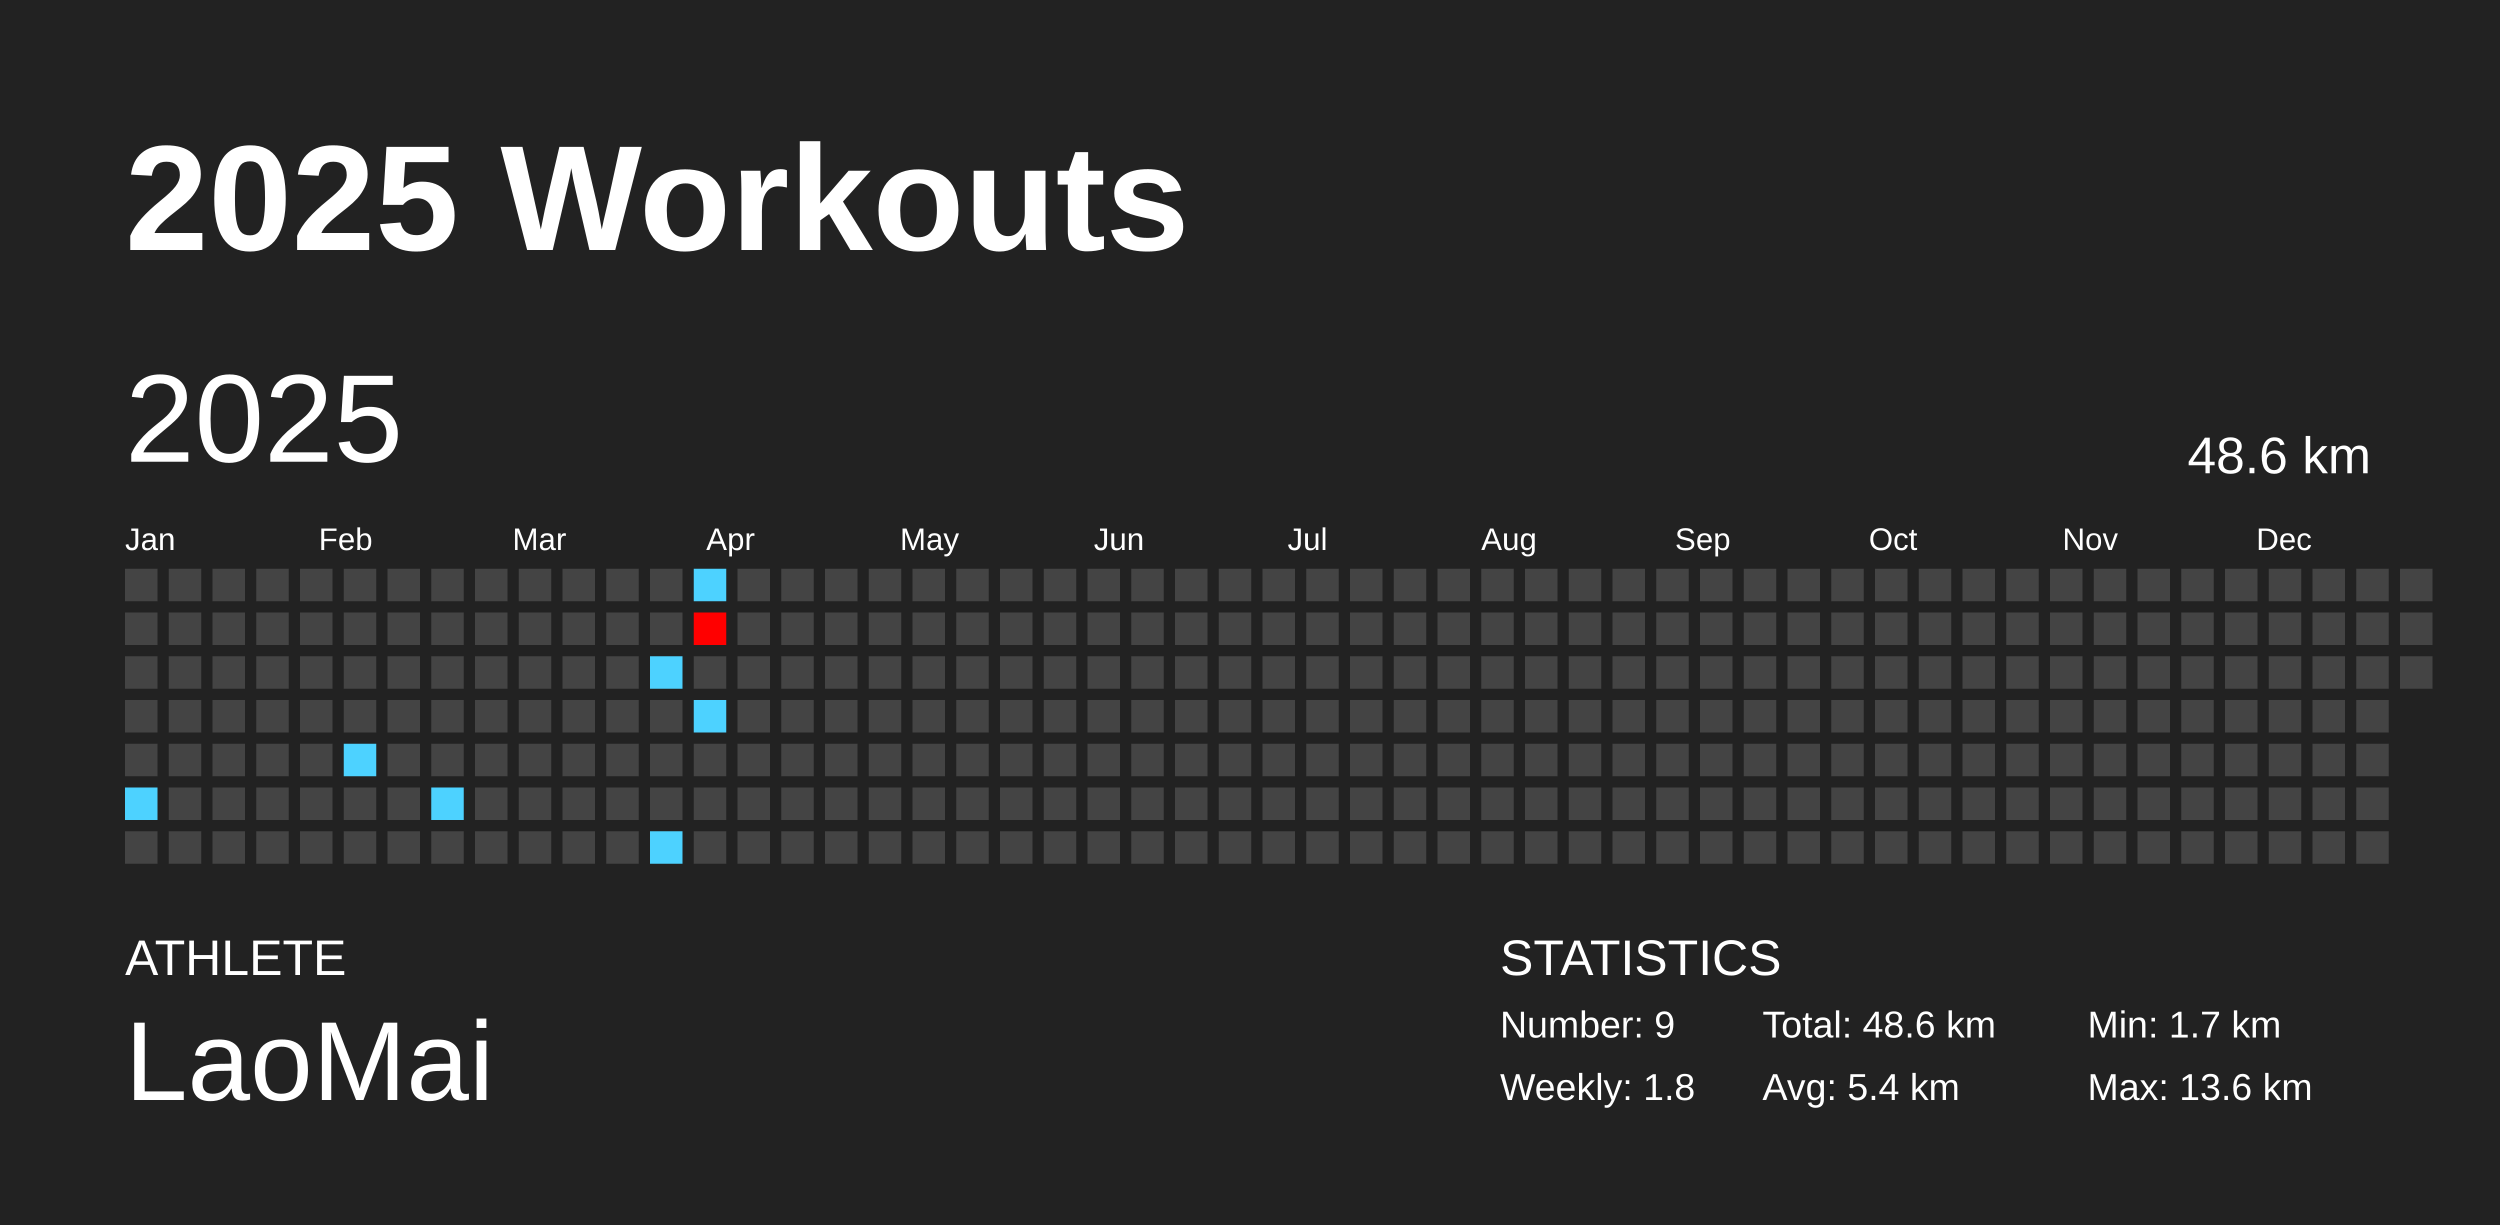
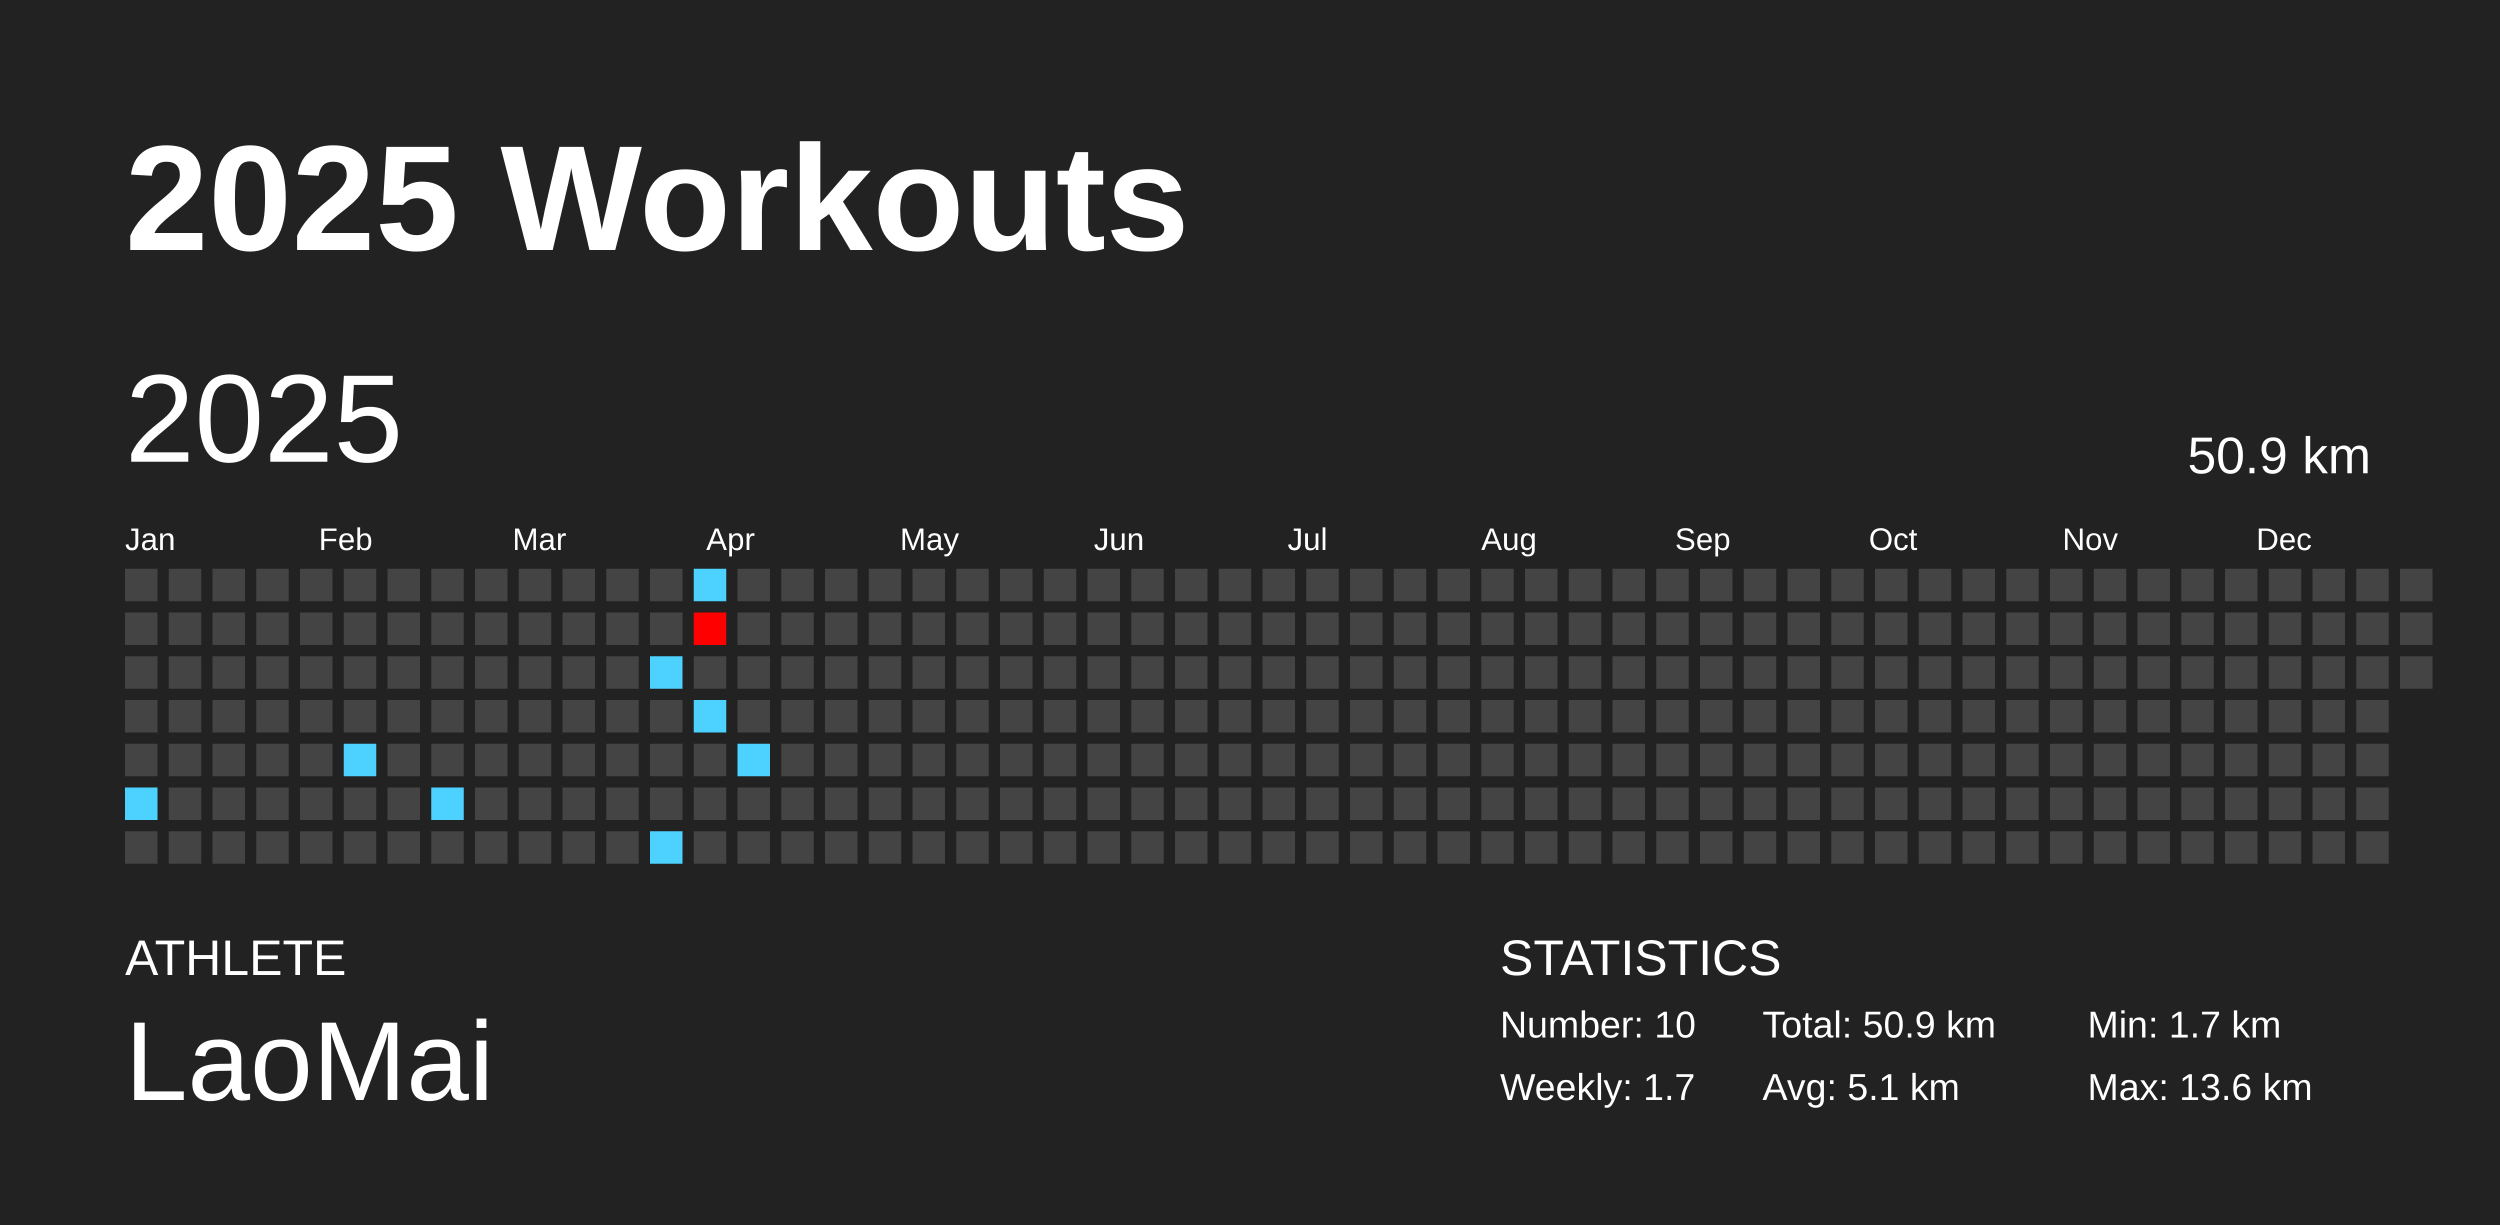
<svg xmlns="http://www.w3.org/2000/svg" baseProfile="full" height="98mm" version="1.1" viewBox="0,0,200,98" width="200mm">
  <defs />
  <rect fill="#222222" height="98" width="200" x="0" y="0" />
  <text fill="#FFFFFF" style="font-size:12px; font-family:Arial; font-weight:bold;" x="10" y="20">2025 Workouts</text>
  <text fill="#FFFFFF" style="font-size:4px; font-family:Arial" x="10" y="78">ATHLETE</text>
  <text fill="#FFFFFF" style="font-size:9px; font-family:Arial" x="10" y="88">LaoMai</text>
  <text fill="#FFFFFF" style="font-size:4px; font-family:Arial" x="120" y="78">STATISTICS</text>
-   <text fill="#FFFFFF" style="font-size:3px; font-family:Arial" x="120" y="83">Number: 9</text>
-   <text fill="#FFFFFF" style="font-size:3px; font-family:Arial" x="120" y="88">Weekly: 1.8</text>
-   <text fill="#FFFFFF" style="font-size:3px; font-family:Arial" x="141" y="83">Total: 48.6 km</text>
-   <text fill="#FFFFFF" style="font-size:3px; font-family:Arial" x="141" y="88">Avg: 5.4 km</text>
+   <text fill="#FFFFFF" style="font-size:3px; font-family:Arial" x="120" y="83">Number: 10</text>
+   <text fill="#FFFFFF" style="font-size:3px; font-family:Arial" x="120" y="88">Weekly: 1.7</text>
+   <text fill="#FFFFFF" style="font-size:3px; font-family:Arial" x="141" y="83">Total: 50.9 km</text>
+   <text fill="#FFFFFF" style="font-size:3px; font-family:Arial" x="141" y="88">Avg: 5.1 km</text>
  <text fill="#FFFFFF" style="font-size:3px; font-family:Arial" x="167" y="83">Min: 1.7 km</text>
  <text fill="#FFFFFF" style="font-size:3px; font-family:Arial" x="167" y="88">Max: 13.6 km</text>
  <text dominant-baseline="hanging" fill="#FFFFFF" style="font-size:10.0px; font-family:Arial;" x="10" y="30">2025</text>
-   <text dominant-baseline="hanging" fill="#FFFFFF" style="font-size:4.125px; font-family:Arial;" x="175" y="35">48.6 km</text>
+   <text dominant-baseline="hanging" fill="#FFFFFF" style="font-size:4.125px; font-family:Arial;" x="175" y="35">50.9 km</text>
  <text fill="#FFFFFF" style="font-size:2.5px; font-family:Arial" x="10.0" y="44">Jan</text>
  <text fill="#FFFFFF" style="font-size:2.5px; font-family:Arial" x="25.5" y="44">Feb</text>
  <text fill="#FFFFFF" style="font-size:2.5px; font-family:Arial" x="41.0" y="44">Mar</text>
  <text fill="#FFFFFF" style="font-size:2.5px; font-family:Arial" x="56.5" y="44">Apr</text>
  <text fill="#FFFFFF" style="font-size:2.5px; font-family:Arial" x="72.0" y="44">May</text>
  <text fill="#FFFFFF" style="font-size:2.5px; font-family:Arial" x="87.5" y="44">Jun</text>
  <text fill="#FFFFFF" style="font-size:2.5px; font-family:Arial" x="103.0" y="44">Jul</text>
  <text fill="#FFFFFF" style="font-size:2.5px; font-family:Arial" x="118.5" y="44">Aug</text>
  <text fill="#FFFFFF" style="font-size:2.5px; font-family:Arial" x="134.0" y="44">Sep</text>
  <text fill="#FFFFFF" style="font-size:2.5px; font-family:Arial" x="149.5" y="44">Oct</text>
  <text fill="#FFFFFF" style="font-size:2.5px; font-family:Arial" x="165.0" y="44">Nov</text>
  <text fill="#FFFFFF" style="font-size:2.5px; font-family:Arial" x="180.5" y="44">Dec</text>
  <rect fill="#444444" height="2.6" width="2.6" x="10.0" y="45.5" />
  <rect fill="#444444" height="2.6" width="2.6" x="10.0" y="49.0" />
  <rect fill="#444444" height="2.6" width="2.6" x="10.0" y="52.5" />
  <rect fill="#444444" height="2.6" width="2.6" x="10.0" y="56.0" />
  <rect fill="#444444" height="2.6" width="2.6" x="10.0" y="59.5" />
  <rect fill="#4dd2ff" height="2.6" width="2.6" x="10.0" y="63.0" />
  <rect fill="#444444" height="2.6" width="2.6" x="10.0" y="66.5" />
  <rect fill="#444444" height="2.6" width="2.6" x="13.5" y="45.5" />
  <rect fill="#444444" height="2.6" width="2.6" x="13.5" y="49.0" />
  <rect fill="#444444" height="2.6" width="2.6" x="13.5" y="52.5" />
  <rect fill="#444444" height="2.6" width="2.6" x="13.5" y="56.0" />
  <rect fill="#444444" height="2.6" width="2.6" x="13.5" y="59.5" />
  <rect fill="#444444" height="2.6" width="2.6" x="13.5" y="63.0" />
  <rect fill="#444444" height="2.6" width="2.6" x="13.5" y="66.5" />
  <rect fill="#444444" height="2.6" width="2.6" x="17.0" y="45.5" />
  <rect fill="#444444" height="2.6" width="2.6" x="17.0" y="49.0" />
  <rect fill="#444444" height="2.6" width="2.6" x="17.0" y="52.5" />
  <rect fill="#444444" height="2.6" width="2.6" x="17.0" y="56.0" />
  <rect fill="#444444" height="2.6" width="2.6" x="17.0" y="59.5" />
  <rect fill="#444444" height="2.6" width="2.6" x="17.0" y="63.0" />
  <rect fill="#444444" height="2.6" width="2.6" x="17.0" y="66.5" />
  <rect fill="#444444" height="2.6" width="2.6" x="20.5" y="45.5" />
  <rect fill="#444444" height="2.6" width="2.6" x="20.5" y="49.0" />
  <rect fill="#444444" height="2.6" width="2.6" x="20.5" y="52.5" />
  <rect fill="#444444" height="2.6" width="2.6" x="20.5" y="56.0" />
  <rect fill="#444444" height="2.6" width="2.6" x="20.5" y="59.5" />
  <rect fill="#444444" height="2.6" width="2.6" x="20.5" y="63.0" />
  <rect fill="#444444" height="2.6" width="2.6" x="20.5" y="66.5" />
  <rect fill="#444444" height="2.6" width="2.6" x="24.0" y="45.5" />
  <rect fill="#444444" height="2.6" width="2.6" x="24.0" y="49.0" />
  <rect fill="#444444" height="2.6" width="2.6" x="24.0" y="52.5" />
  <rect fill="#444444" height="2.6" width="2.6" x="24.0" y="56.0" />
  <rect fill="#444444" height="2.6" width="2.6" x="24.0" y="59.5" />
  <rect fill="#444444" height="2.6" width="2.6" x="24.0" y="63.0" />
  <rect fill="#444444" height="2.6" width="2.6" x="24.0" y="66.5" />
  <rect fill="#444444" height="2.6" width="2.6" x="27.5" y="45.5" />
  <rect fill="#444444" height="2.6" width="2.6" x="27.5" y="49.0" />
  <rect fill="#444444" height="2.6" width="2.6" x="27.5" y="52.5" />
  <rect fill="#444444" height="2.6" width="2.6" x="27.5" y="56.0" />
  <rect fill="#4dd2ff" height="2.6" width="2.6" x="27.5" y="59.5" />
  <rect fill="#444444" height="2.6" width="2.6" x="27.5" y="63.0" />
  <rect fill="#444444" height="2.6" width="2.6" x="27.5" y="66.5" />
  <rect fill="#444444" height="2.6" width="2.6" x="31.0" y="45.5" />
  <rect fill="#444444" height="2.6" width="2.6" x="31.0" y="49.0" />
  <rect fill="#444444" height="2.6" width="2.6" x="31.0" y="52.5" />
  <rect fill="#444444" height="2.6" width="2.6" x="31.0" y="56.0" />
  <rect fill="#444444" height="2.6" width="2.6" x="31.0" y="59.5" />
  <rect fill="#444444" height="2.6" width="2.6" x="31.0" y="63.0" />
  <rect fill="#444444" height="2.6" width="2.6" x="31.0" y="66.5" />
  <rect fill="#444444" height="2.6" width="2.6" x="34.5" y="45.5" />
  <rect fill="#444444" height="2.6" width="2.6" x="34.5" y="49.0" />
  <rect fill="#444444" height="2.6" width="2.6" x="34.5" y="52.5" />
  <rect fill="#444444" height="2.6" width="2.6" x="34.5" y="56.0" />
  <rect fill="#444444" height="2.6" width="2.6" x="34.5" y="59.5" />
  <rect fill="#4dd2ff" height="2.6" width="2.6" x="34.5" y="63.0" />
  <rect fill="#444444" height="2.6" width="2.6" x="34.5" y="66.5" />
  <rect fill="#444444" height="2.6" width="2.6" x="38.0" y="45.5" />
  <rect fill="#444444" height="2.6" width="2.6" x="38.0" y="49.0" />
  <rect fill="#444444" height="2.6" width="2.6" x="38.0" y="52.5" />
  <rect fill="#444444" height="2.6" width="2.6" x="38.0" y="56.0" />
  <rect fill="#444444" height="2.6" width="2.6" x="38.0" y="59.5" />
  <rect fill="#444444" height="2.6" width="2.6" x="38.0" y="63.0" />
  <rect fill="#444444" height="2.6" width="2.6" x="38.0" y="66.5" />
  <rect fill="#444444" height="2.6" width="2.6" x="41.5" y="45.5" />
  <rect fill="#444444" height="2.6" width="2.6" x="41.5" y="49.0" />
  <rect fill="#444444" height="2.6" width="2.6" x="41.5" y="52.5" />
  <rect fill="#444444" height="2.6" width="2.6" x="41.5" y="56.0" />
  <rect fill="#444444" height="2.6" width="2.6" x="41.5" y="59.5" />
  <rect fill="#444444" height="2.6" width="2.6" x="41.5" y="63.0" />
  <rect fill="#444444" height="2.6" width="2.6" x="41.5" y="66.5" />
  <rect fill="#444444" height="2.6" width="2.6" x="45.0" y="45.5" />
  <rect fill="#444444" height="2.6" width="2.6" x="45.0" y="49.0" />
  <rect fill="#444444" height="2.6" width="2.6" x="45.0" y="52.5" />
  <rect fill="#444444" height="2.6" width="2.6" x="45.0" y="56.0" />
  <rect fill="#444444" height="2.6" width="2.6" x="45.0" y="59.5" />
  <rect fill="#444444" height="2.6" width="2.6" x="45.0" y="63.0" />
  <rect fill="#444444" height="2.6" width="2.6" x="45.0" y="66.5" />
  <rect fill="#444444" height="2.6" width="2.6" x="48.5" y="45.5" />
  <rect fill="#444444" height="2.6" width="2.6" x="48.5" y="49.0" />
  <rect fill="#444444" height="2.6" width="2.6" x="48.5" y="52.5" />
  <rect fill="#444444" height="2.6" width="2.6" x="48.5" y="56.0" />
  <rect fill="#444444" height="2.6" width="2.6" x="48.5" y="59.5" />
  <rect fill="#444444" height="2.6" width="2.6" x="48.5" y="63.0" />
  <rect fill="#444444" height="2.6" width="2.6" x="48.5" y="66.5" />
  <rect fill="#444444" height="2.6" width="2.6" x="52.0" y="45.5" />
  <rect fill="#444444" height="2.6" width="2.6" x="52.0" y="49.0" />
  <rect fill="#4dd2ff" height="2.6" width="2.6" x="52.0" y="52.5" />
  <rect fill="#444444" height="2.6" width="2.6" x="52.0" y="56.0" />
  <rect fill="#444444" height="2.6" width="2.6" x="52.0" y="59.5" />
  <rect fill="#444444" height="2.6" width="2.6" x="52.0" y="63.0" />
  <rect fill="#4dd2ff" height="2.6" width="2.6" x="52.0" y="66.5" />
  <rect fill="#4dd2ff" height="2.6" width="2.6" x="55.5" y="45.5" />
  <rect fill="red" height="2.6" width="2.6" x="55.5" y="49.0" />
  <rect fill="#444444" height="2.6" width="2.6" x="55.5" y="52.5" />
  <rect fill="#4dd2ff" height="2.6" width="2.6" x="55.5" y="56.0" />
  <rect fill="#444444" height="2.6" width="2.6" x="55.5" y="59.5" />
  <rect fill="#444444" height="2.6" width="2.6" x="55.5" y="63.0" />
  <rect fill="#444444" height="2.6" width="2.6" x="55.5" y="66.5" />
  <rect fill="#444444" height="2.6" width="2.6" x="59.0" y="45.5" />
  <rect fill="#444444" height="2.6" width="2.6" x="59.0" y="49.0" />
  <rect fill="#444444" height="2.6" width="2.6" x="59.0" y="52.5" />
  <rect fill="#444444" height="2.6" width="2.6" x="59.0" y="56.0" />
-   <rect fill="#444444" height="2.6" width="2.6" x="59.0" y="59.5" />
+   <rect fill="#4dd2ff" height="2.6" width="2.6" x="59.0" y="59.5" />
  <rect fill="#444444" height="2.6" width="2.6" x="59.0" y="63.0" />
  <rect fill="#444444" height="2.6" width="2.6" x="59.0" y="66.5" />
  <rect fill="#444444" height="2.6" width="2.6" x="62.5" y="45.5" />
  <rect fill="#444444" height="2.6" width="2.6" x="62.5" y="49.0" />
  <rect fill="#444444" height="2.6" width="2.6" x="62.5" y="52.5" />
  <rect fill="#444444" height="2.6" width="2.6" x="62.5" y="56.0" />
  <rect fill="#444444" height="2.6" width="2.6" x="62.5" y="59.5" />
  <rect fill="#444444" height="2.6" width="2.6" x="62.5" y="63.0" />
  <rect fill="#444444" height="2.6" width="2.6" x="62.5" y="66.5" />
  <rect fill="#444444" height="2.6" width="2.6" x="66.0" y="45.5" />
  <rect fill="#444444" height="2.6" width="2.6" x="66.0" y="49.0" />
  <rect fill="#444444" height="2.6" width="2.6" x="66.0" y="52.5" />
  <rect fill="#444444" height="2.6" width="2.6" x="66.0" y="56.0" />
  <rect fill="#444444" height="2.6" width="2.6" x="66.0" y="59.5" />
  <rect fill="#444444" height="2.6" width="2.6" x="66.0" y="63.0" />
  <rect fill="#444444" height="2.6" width="2.6" x="66.0" y="66.5" />
  <rect fill="#444444" height="2.6" width="2.6" x="69.5" y="45.5" />
  <rect fill="#444444" height="2.6" width="2.6" x="69.5" y="49.0" />
  <rect fill="#444444" height="2.6" width="2.6" x="69.5" y="52.5" />
  <rect fill="#444444" height="2.6" width="2.6" x="69.5" y="56.0" />
  <rect fill="#444444" height="2.6" width="2.6" x="69.5" y="59.5" />
  <rect fill="#444444" height="2.6" width="2.6" x="69.5" y="63.0" />
  <rect fill="#444444" height="2.6" width="2.6" x="69.5" y="66.5" />
  <rect fill="#444444" height="2.6" width="2.6" x="73.0" y="45.5" />
  <rect fill="#444444" height="2.6" width="2.6" x="73.0" y="49.0" />
  <rect fill="#444444" height="2.6" width="2.6" x="73.0" y="52.5" />
  <rect fill="#444444" height="2.6" width="2.6" x="73.0" y="56.0" />
  <rect fill="#444444" height="2.6" width="2.6" x="73.0" y="59.5" />
  <rect fill="#444444" height="2.6" width="2.6" x="73.0" y="63.0" />
  <rect fill="#444444" height="2.6" width="2.6" x="73.0" y="66.5" />
  <rect fill="#444444" height="2.6" width="2.6" x="76.5" y="45.5" />
  <rect fill="#444444" height="2.6" width="2.6" x="76.5" y="49.0" />
  <rect fill="#444444" height="2.6" width="2.6" x="76.5" y="52.5" />
  <rect fill="#444444" height="2.6" width="2.6" x="76.5" y="56.0" />
  <rect fill="#444444" height="2.6" width="2.6" x="76.5" y="59.5" />
  <rect fill="#444444" height="2.6" width="2.6" x="76.5" y="63.0" />
  <rect fill="#444444" height="2.6" width="2.6" x="76.5" y="66.5" />
  <rect fill="#444444" height="2.6" width="2.6" x="80.0" y="45.5" />
  <rect fill="#444444" height="2.6" width="2.6" x="80.0" y="49.0" />
  <rect fill="#444444" height="2.6" width="2.6" x="80.0" y="52.5" />
  <rect fill="#444444" height="2.6" width="2.6" x="80.0" y="56.0" />
  <rect fill="#444444" height="2.6" width="2.6" x="80.0" y="59.5" />
  <rect fill="#444444" height="2.6" width="2.6" x="80.0" y="63.0" />
  <rect fill="#444444" height="2.6" width="2.6" x="80.0" y="66.5" />
  <rect fill="#444444" height="2.6" width="2.6" x="83.5" y="45.5" />
  <rect fill="#444444" height="2.6" width="2.6" x="83.5" y="49.0" />
  <rect fill="#444444" height="2.6" width="2.6" x="83.5" y="52.5" />
  <rect fill="#444444" height="2.6" width="2.6" x="83.5" y="56.0" />
  <rect fill="#444444" height="2.6" width="2.6" x="83.5" y="59.5" />
  <rect fill="#444444" height="2.6" width="2.6" x="83.5" y="63.0" />
  <rect fill="#444444" height="2.6" width="2.6" x="83.5" y="66.5" />
  <rect fill="#444444" height="2.6" width="2.6" x="87.0" y="45.5" />
  <rect fill="#444444" height="2.6" width="2.6" x="87.0" y="49.0" />
  <rect fill="#444444" height="2.6" width="2.6" x="87.0" y="52.5" />
  <rect fill="#444444" height="2.6" width="2.6" x="87.0" y="56.0" />
  <rect fill="#444444" height="2.6" width="2.6" x="87.0" y="59.5" />
  <rect fill="#444444" height="2.6" width="2.6" x="87.0" y="63.0" />
  <rect fill="#444444" height="2.6" width="2.6" x="87.0" y="66.5" />
  <rect fill="#444444" height="2.6" width="2.6" x="90.5" y="45.5" />
  <rect fill="#444444" height="2.6" width="2.6" x="90.5" y="49.0" />
  <rect fill="#444444" height="2.6" width="2.6" x="90.5" y="52.5" />
  <rect fill="#444444" height="2.6" width="2.6" x="90.5" y="56.0" />
  <rect fill="#444444" height="2.6" width="2.6" x="90.5" y="59.5" />
  <rect fill="#444444" height="2.6" width="2.6" x="90.5" y="63.0" />
  <rect fill="#444444" height="2.6" width="2.6" x="90.5" y="66.5" />
  <rect fill="#444444" height="2.6" width="2.6" x="94.0" y="45.5" />
  <rect fill="#444444" height="2.6" width="2.6" x="94.0" y="49.0" />
  <rect fill="#444444" height="2.6" width="2.6" x="94.0" y="52.5" />
  <rect fill="#444444" height="2.6" width="2.6" x="94.0" y="56.0" />
  <rect fill="#444444" height="2.6" width="2.6" x="94.0" y="59.5" />
  <rect fill="#444444" height="2.6" width="2.6" x="94.0" y="63.0" />
  <rect fill="#444444" height="2.6" width="2.6" x="94.0" y="66.5" />
  <rect fill="#444444" height="2.6" width="2.6" x="97.5" y="45.5" />
  <rect fill="#444444" height="2.6" width="2.6" x="97.5" y="49.0" />
  <rect fill="#444444" height="2.6" width="2.6" x="97.5" y="52.5" />
  <rect fill="#444444" height="2.6" width="2.6" x="97.5" y="56.0" />
  <rect fill="#444444" height="2.6" width="2.6" x="97.5" y="59.5" />
  <rect fill="#444444" height="2.6" width="2.6" x="97.5" y="63.0" />
  <rect fill="#444444" height="2.6" width="2.6" x="97.5" y="66.5" />
  <rect fill="#444444" height="2.6" width="2.6" x="101.0" y="45.5" />
  <rect fill="#444444" height="2.6" width="2.6" x="101.0" y="49.0" />
  <rect fill="#444444" height="2.6" width="2.6" x="101.0" y="52.5" />
  <rect fill="#444444" height="2.6" width="2.6" x="101.0" y="56.0" />
  <rect fill="#444444" height="2.6" width="2.6" x="101.0" y="59.5" />
  <rect fill="#444444" height="2.6" width="2.6" x="101.0" y="63.0" />
  <rect fill="#444444" height="2.6" width="2.6" x="101.0" y="66.5" />
  <rect fill="#444444" height="2.6" width="2.6" x="104.5" y="45.5" />
  <rect fill="#444444" height="2.6" width="2.6" x="104.5" y="49.0" />
  <rect fill="#444444" height="2.6" width="2.6" x="104.5" y="52.5" />
  <rect fill="#444444" height="2.6" width="2.6" x="104.5" y="56.0" />
  <rect fill="#444444" height="2.6" width="2.6" x="104.5" y="59.5" />
  <rect fill="#444444" height="2.6" width="2.6" x="104.5" y="63.0" />
  <rect fill="#444444" height="2.6" width="2.6" x="104.5" y="66.5" />
  <rect fill="#444444" height="2.6" width="2.6" x="108.0" y="45.5" />
  <rect fill="#444444" height="2.6" width="2.6" x="108.0" y="49.0" />
  <rect fill="#444444" height="2.6" width="2.6" x="108.0" y="52.5" />
  <rect fill="#444444" height="2.6" width="2.6" x="108.0" y="56.0" />
  <rect fill="#444444" height="2.6" width="2.6" x="108.0" y="59.5" />
  <rect fill="#444444" height="2.6" width="2.6" x="108.0" y="63.0" />
  <rect fill="#444444" height="2.6" width="2.6" x="108.0" y="66.5" />
  <rect fill="#444444" height="2.6" width="2.6" x="111.5" y="45.5" />
  <rect fill="#444444" height="2.6" width="2.6" x="111.5" y="49.0" />
  <rect fill="#444444" height="2.6" width="2.6" x="111.5" y="52.5" />
  <rect fill="#444444" height="2.6" width="2.6" x="111.5" y="56.0" />
  <rect fill="#444444" height="2.6" width="2.6" x="111.5" y="59.5" />
  <rect fill="#444444" height="2.6" width="2.6" x="111.5" y="63.0" />
  <rect fill="#444444" height="2.6" width="2.6" x="111.5" y="66.5" />
  <rect fill="#444444" height="2.6" width="2.6" x="115.0" y="45.5" />
  <rect fill="#444444" height="2.6" width="2.6" x="115.0" y="49.0" />
  <rect fill="#444444" height="2.6" width="2.6" x="115.0" y="52.5" />
  <rect fill="#444444" height="2.6" width="2.6" x="115.0" y="56.0" />
  <rect fill="#444444" height="2.6" width="2.6" x="115.0" y="59.5" />
  <rect fill="#444444" height="2.6" width="2.6" x="115.0" y="63.0" />
  <rect fill="#444444" height="2.6" width="2.6" x="115.0" y="66.5" />
  <rect fill="#444444" height="2.6" width="2.6" x="118.5" y="45.5" />
  <rect fill="#444444" height="2.6" width="2.6" x="118.5" y="49.0" />
  <rect fill="#444444" height="2.6" width="2.6" x="118.5" y="52.5" />
  <rect fill="#444444" height="2.6" width="2.6" x="118.5" y="56.0" />
  <rect fill="#444444" height="2.6" width="2.6" x="118.5" y="59.5" />
  <rect fill="#444444" height="2.6" width="2.6" x="118.5" y="63.0" />
  <rect fill="#444444" height="2.6" width="2.6" x="118.5" y="66.5" />
  <rect fill="#444444" height="2.6" width="2.6" x="122.0" y="45.5" />
  <rect fill="#444444" height="2.6" width="2.6" x="122.0" y="49.0" />
  <rect fill="#444444" height="2.6" width="2.6" x="122.0" y="52.5" />
  <rect fill="#444444" height="2.6" width="2.6" x="122.0" y="56.0" />
  <rect fill="#444444" height="2.6" width="2.6" x="122.0" y="59.5" />
  <rect fill="#444444" height="2.6" width="2.6" x="122.0" y="63.0" />
  <rect fill="#444444" height="2.6" width="2.6" x="122.0" y="66.5" />
  <rect fill="#444444" height="2.6" width="2.6" x="125.5" y="45.5" />
  <rect fill="#444444" height="2.6" width="2.6" x="125.5" y="49.0" />
  <rect fill="#444444" height="2.6" width="2.6" x="125.5" y="52.5" />
  <rect fill="#444444" height="2.6" width="2.6" x="125.5" y="56.0" />
  <rect fill="#444444" height="2.6" width="2.6" x="125.5" y="59.5" />
  <rect fill="#444444" height="2.6" width="2.6" x="125.5" y="63.0" />
  <rect fill="#444444" height="2.6" width="2.6" x="125.5" y="66.5" />
  <rect fill="#444444" height="2.6" width="2.6" x="129.0" y="45.5" />
  <rect fill="#444444" height="2.6" width="2.6" x="129.0" y="49.0" />
  <rect fill="#444444" height="2.6" width="2.6" x="129.0" y="52.5" />
  <rect fill="#444444" height="2.6" width="2.6" x="129.0" y="56.0" />
  <rect fill="#444444" height="2.6" width="2.6" x="129.0" y="59.5" />
  <rect fill="#444444" height="2.6" width="2.6" x="129.0" y="63.0" />
  <rect fill="#444444" height="2.6" width="2.6" x="129.0" y="66.5" />
  <rect fill="#444444" height="2.6" width="2.6" x="132.5" y="45.5" />
  <rect fill="#444444" height="2.6" width="2.6" x="132.5" y="49.0" />
  <rect fill="#444444" height="2.6" width="2.6" x="132.5" y="52.5" />
  <rect fill="#444444" height="2.6" width="2.6" x="132.5" y="56.0" />
  <rect fill="#444444" height="2.6" width="2.6" x="132.5" y="59.5" />
  <rect fill="#444444" height="2.6" width="2.6" x="132.5" y="63.0" />
  <rect fill="#444444" height="2.6" width="2.6" x="132.5" y="66.5" />
  <rect fill="#444444" height="2.6" width="2.6" x="136.0" y="45.5" />
  <rect fill="#444444" height="2.6" width="2.6" x="136.0" y="49.0" />
  <rect fill="#444444" height="2.6" width="2.6" x="136.0" y="52.5" />
  <rect fill="#444444" height="2.6" width="2.6" x="136.0" y="56.0" />
  <rect fill="#444444" height="2.6" width="2.6" x="136.0" y="59.5" />
  <rect fill="#444444" height="2.6" width="2.6" x="136.0" y="63.0" />
  <rect fill="#444444" height="2.6" width="2.6" x="136.0" y="66.5" />
  <rect fill="#444444" height="2.6" width="2.6" x="139.5" y="45.5" />
  <rect fill="#444444" height="2.6" width="2.6" x="139.5" y="49.0" />
  <rect fill="#444444" height="2.6" width="2.6" x="139.5" y="52.5" />
  <rect fill="#444444" height="2.6" width="2.6" x="139.5" y="56.0" />
  <rect fill="#444444" height="2.6" width="2.6" x="139.5" y="59.5" />
  <rect fill="#444444" height="2.6" width="2.6" x="139.5" y="63.0" />
  <rect fill="#444444" height="2.6" width="2.6" x="139.5" y="66.5" />
  <rect fill="#444444" height="2.6" width="2.6" x="143.0" y="45.5" />
  <rect fill="#444444" height="2.6" width="2.6" x="143.0" y="49.0" />
  <rect fill="#444444" height="2.6" width="2.6" x="143.0" y="52.5" />
  <rect fill="#444444" height="2.6" width="2.6" x="143.0" y="56.0" />
  <rect fill="#444444" height="2.6" width="2.6" x="143.0" y="59.5" />
  <rect fill="#444444" height="2.6" width="2.6" x="143.0" y="63.0" />
  <rect fill="#444444" height="2.6" width="2.6" x="143.0" y="66.5" />
  <rect fill="#444444" height="2.6" width="2.6" x="146.5" y="45.5" />
  <rect fill="#444444" height="2.6" width="2.6" x="146.5" y="49.0" />
  <rect fill="#444444" height="2.6" width="2.6" x="146.5" y="52.5" />
  <rect fill="#444444" height="2.6" width="2.6" x="146.5" y="56.0" />
  <rect fill="#444444" height="2.6" width="2.6" x="146.5" y="59.5" />
  <rect fill="#444444" height="2.6" width="2.6" x="146.5" y="63.0" />
  <rect fill="#444444" height="2.6" width="2.6" x="146.5" y="66.5" />
  <rect fill="#444444" height="2.6" width="2.6" x="150.0" y="45.5" />
  <rect fill="#444444" height="2.6" width="2.6" x="150.0" y="49.0" />
  <rect fill="#444444" height="2.6" width="2.6" x="150.0" y="52.5" />
  <rect fill="#444444" height="2.6" width="2.6" x="150.0" y="56.0" />
  <rect fill="#444444" height="2.6" width="2.6" x="150.0" y="59.5" />
  <rect fill="#444444" height="2.6" width="2.6" x="150.0" y="63.0" />
  <rect fill="#444444" height="2.6" width="2.6" x="150.0" y="66.5" />
  <rect fill="#444444" height="2.6" width="2.6" x="153.5" y="45.5" />
  <rect fill="#444444" height="2.6" width="2.6" x="153.5" y="49.0" />
  <rect fill="#444444" height="2.6" width="2.6" x="153.5" y="52.5" />
  <rect fill="#444444" height="2.6" width="2.6" x="153.5" y="56.0" />
  <rect fill="#444444" height="2.6" width="2.6" x="153.5" y="59.5" />
  <rect fill="#444444" height="2.6" width="2.6" x="153.5" y="63.0" />
  <rect fill="#444444" height="2.6" width="2.6" x="153.5" y="66.5" />
  <rect fill="#444444" height="2.6" width="2.6" x="157.0" y="45.5" />
  <rect fill="#444444" height="2.6" width="2.6" x="157.0" y="49.0" />
  <rect fill="#444444" height="2.6" width="2.6" x="157.0" y="52.5" />
  <rect fill="#444444" height="2.6" width="2.6" x="157.0" y="56.0" />
  <rect fill="#444444" height="2.6" width="2.6" x="157.0" y="59.5" />
  <rect fill="#444444" height="2.6" width="2.6" x="157.0" y="63.0" />
  <rect fill="#444444" height="2.6" width="2.6" x="157.0" y="66.5" />
  <rect fill="#444444" height="2.6" width="2.6" x="160.5" y="45.5" />
  <rect fill="#444444" height="2.6" width="2.6" x="160.5" y="49.0" />
  <rect fill="#444444" height="2.6" width="2.6" x="160.5" y="52.5" />
  <rect fill="#444444" height="2.6" width="2.6" x="160.5" y="56.0" />
  <rect fill="#444444" height="2.6" width="2.6" x="160.5" y="59.5" />
  <rect fill="#444444" height="2.6" width="2.6" x="160.5" y="63.0" />
  <rect fill="#444444" height="2.6" width="2.6" x="160.5" y="66.5" />
  <rect fill="#444444" height="2.6" width="2.6" x="164.0" y="45.5" />
  <rect fill="#444444" height="2.6" width="2.6" x="164.0" y="49.0" />
  <rect fill="#444444" height="2.6" width="2.6" x="164.0" y="52.5" />
  <rect fill="#444444" height="2.6" width="2.6" x="164.0" y="56.0" />
  <rect fill="#444444" height="2.6" width="2.6" x="164.0" y="59.5" />
  <rect fill="#444444" height="2.6" width="2.6" x="164.0" y="63.0" />
  <rect fill="#444444" height="2.6" width="2.6" x="164.0" y="66.5" />
  <rect fill="#444444" height="2.6" width="2.6" x="167.5" y="45.5" />
  <rect fill="#444444" height="2.6" width="2.6" x="167.5" y="49.0" />
  <rect fill="#444444" height="2.6" width="2.6" x="167.5" y="52.5" />
  <rect fill="#444444" height="2.6" width="2.6" x="167.5" y="56.0" />
  <rect fill="#444444" height="2.6" width="2.6" x="167.5" y="59.5" />
  <rect fill="#444444" height="2.6" width="2.6" x="167.5" y="63.0" />
  <rect fill="#444444" height="2.6" width="2.6" x="167.5" y="66.5" />
  <rect fill="#444444" height="2.6" width="2.6" x="171.0" y="45.5" />
  <rect fill="#444444" height="2.6" width="2.6" x="171.0" y="49.0" />
  <rect fill="#444444" height="2.6" width="2.6" x="171.0" y="52.5" />
  <rect fill="#444444" height="2.6" width="2.6" x="171.0" y="56.0" />
  <rect fill="#444444" height="2.6" width="2.6" x="171.0" y="59.5" />
  <rect fill="#444444" height="2.6" width="2.6" x="171.0" y="63.0" />
  <rect fill="#444444" height="2.6" width="2.6" x="171.0" y="66.5" />
  <rect fill="#444444" height="2.6" width="2.6" x="174.5" y="45.5" />
  <rect fill="#444444" height="2.6" width="2.6" x="174.5" y="49.0" />
  <rect fill="#444444" height="2.6" width="2.6" x="174.5" y="52.5" />
  <rect fill="#444444" height="2.6" width="2.6" x="174.5" y="56.0" />
  <rect fill="#444444" height="2.6" width="2.6" x="174.5" y="59.5" />
  <rect fill="#444444" height="2.6" width="2.6" x="174.5" y="63.0" />
  <rect fill="#444444" height="2.6" width="2.6" x="174.5" y="66.5" />
  <rect fill="#444444" height="2.6" width="2.6" x="178.0" y="45.5" />
  <rect fill="#444444" height="2.6" width="2.6" x="178.0" y="49.0" />
  <rect fill="#444444" height="2.6" width="2.6" x="178.0" y="52.5" />
  <rect fill="#444444" height="2.6" width="2.6" x="178.0" y="56.0" />
  <rect fill="#444444" height="2.6" width="2.6" x="178.0" y="59.5" />
  <rect fill="#444444" height="2.6" width="2.6" x="178.0" y="63.0" />
  <rect fill="#444444" height="2.6" width="2.6" x="178.0" y="66.5" />
  <rect fill="#444444" height="2.6" width="2.6" x="181.5" y="45.5" />
  <rect fill="#444444" height="2.6" width="2.6" x="181.5" y="49.0" />
  <rect fill="#444444" height="2.6" width="2.6" x="181.5" y="52.5" />
  <rect fill="#444444" height="2.6" width="2.6" x="181.5" y="56.0" />
  <rect fill="#444444" height="2.6" width="2.6" x="181.5" y="59.5" />
  <rect fill="#444444" height="2.6" width="2.6" x="181.5" y="63.0" />
  <rect fill="#444444" height="2.6" width="2.6" x="181.5" y="66.5" />
  <rect fill="#444444" height="2.6" width="2.6" x="185.0" y="45.5" />
  <rect fill="#444444" height="2.6" width="2.6" x="185.0" y="49.0" />
  <rect fill="#444444" height="2.6" width="2.6" x="185.0" y="52.5" />
  <rect fill="#444444" height="2.6" width="2.6" x="185.0" y="56.0" />
  <rect fill="#444444" height="2.6" width="2.6" x="185.0" y="59.5" />
  <rect fill="#444444" height="2.6" width="2.6" x="185.0" y="63.0" />
  <rect fill="#444444" height="2.6" width="2.6" x="185.0" y="66.5" />
  <rect fill="#444444" height="2.6" width="2.6" x="188.5" y="45.5" />
  <rect fill="#444444" height="2.6" width="2.6" x="188.5" y="49.0" />
  <rect fill="#444444" height="2.6" width="2.6" x="188.5" y="52.5" />
  <rect fill="#444444" height="2.6" width="2.6" x="188.5" y="56.0" />
  <rect fill="#444444" height="2.6" width="2.6" x="188.5" y="59.5" />
  <rect fill="#444444" height="2.6" width="2.6" x="188.5" y="63.0" />
  <rect fill="#444444" height="2.6" width="2.6" x="188.5" y="66.5" />
  <rect fill="#444444" height="2.6" width="2.6" x="192.0" y="45.5" />
  <rect fill="#444444" height="2.6" width="2.6" x="192.0" y="49.0" />
  <rect fill="#444444" height="2.6" width="2.6" x="192.0" y="52.5" />
</svg>
